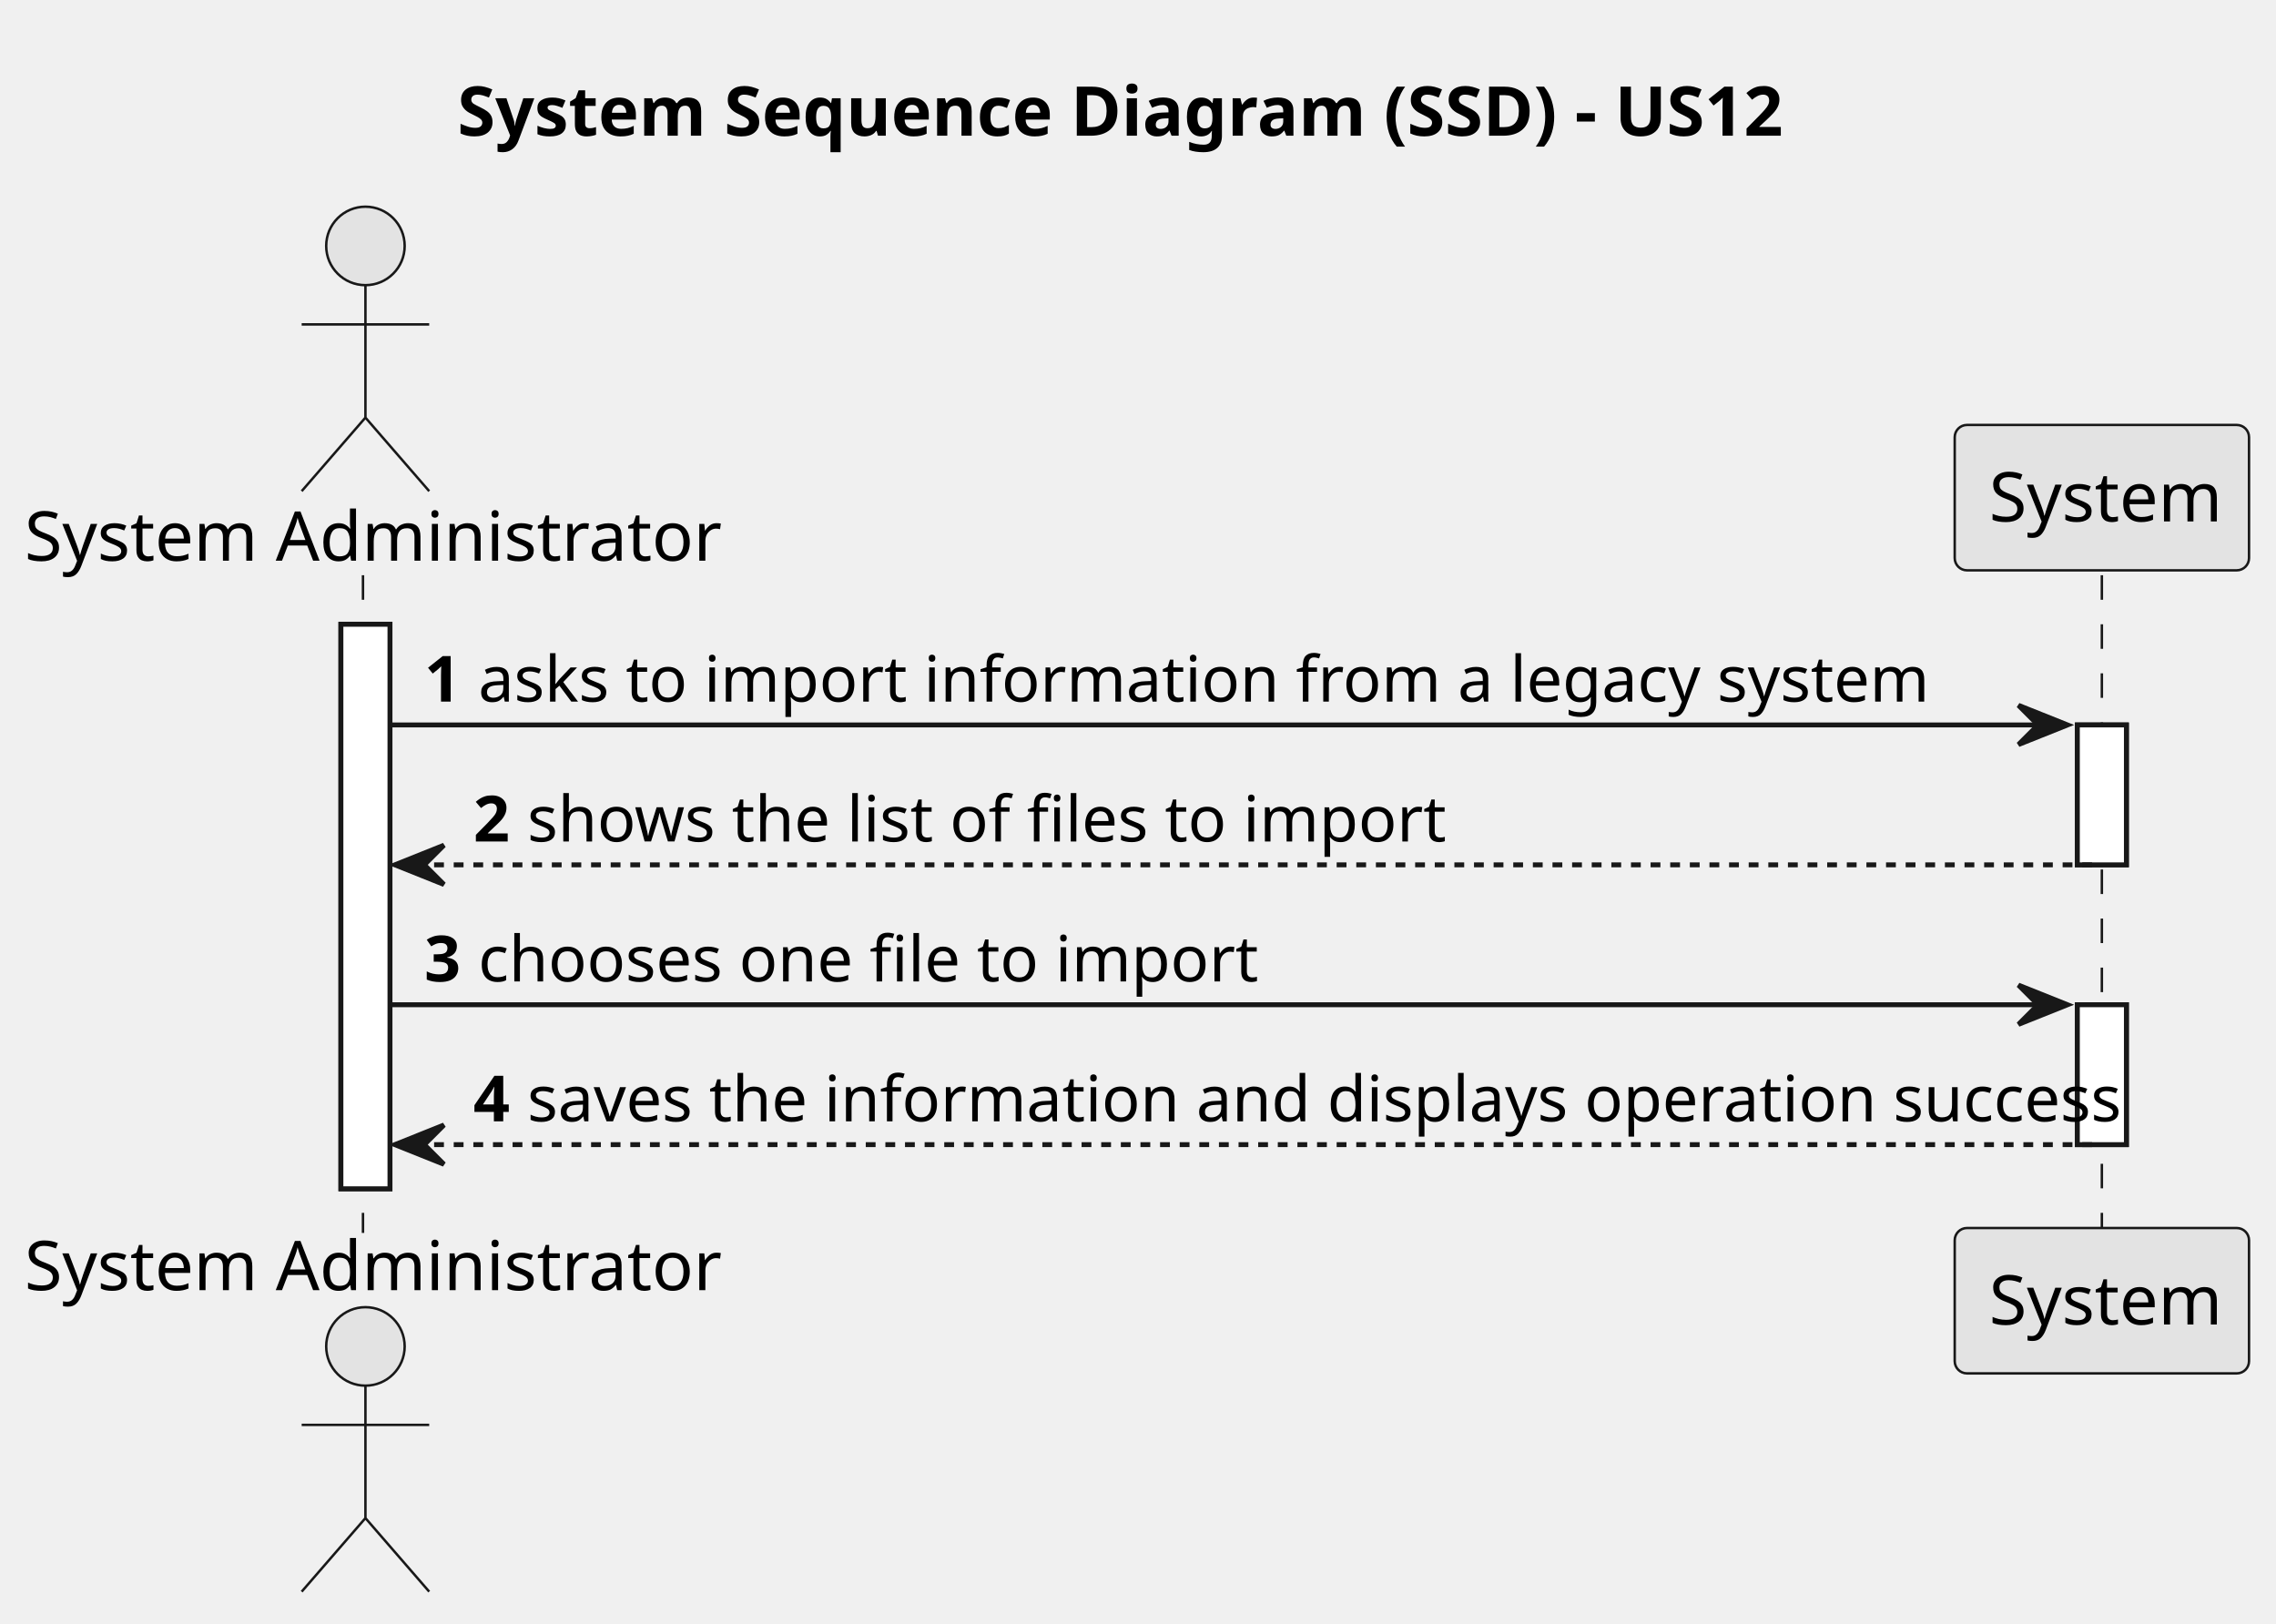
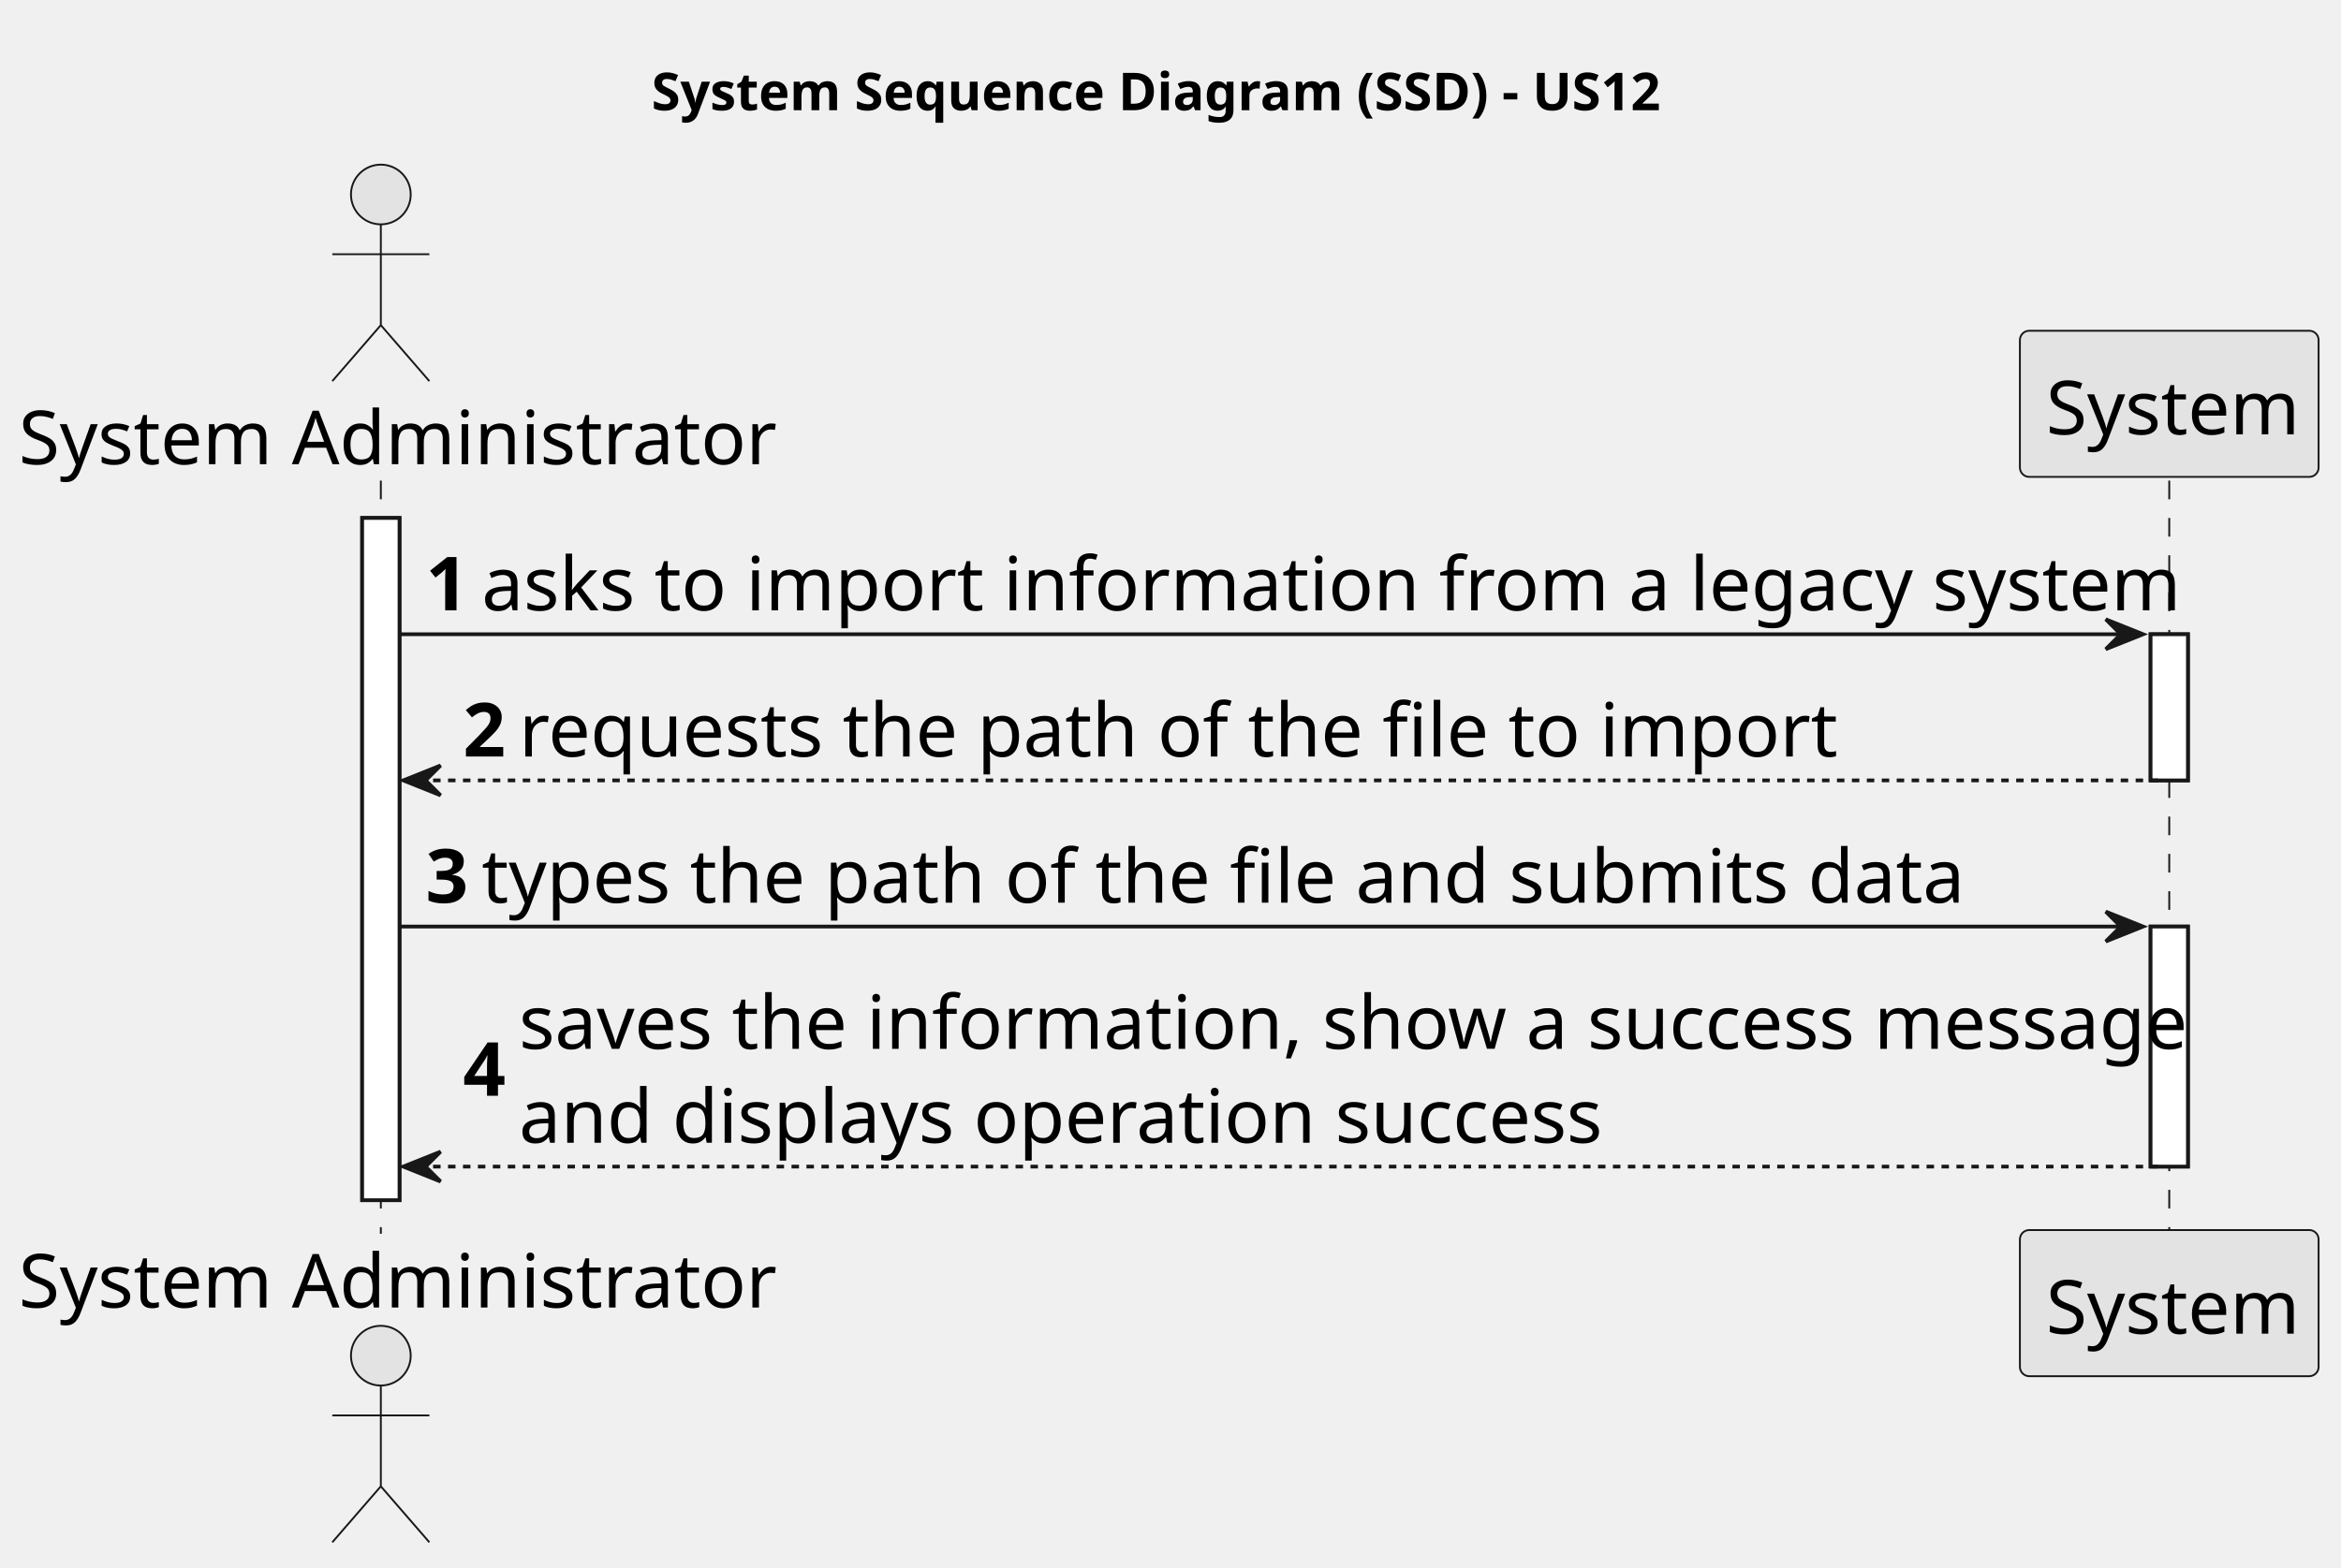
- <svg xmlns="http://www.w3.org/2000/svg" contentStyleType="text/css" height="331px" preserveAspectRatio="none" style="width:464px;height:331px;background:#FFFFFF;" version="1.1" viewBox="0 0 464 331" width="464px" zoomAndPan="magnify">
+ <svg xmlns="http://www.w3.org/2000/svg" contentStyleType="text/css" height="420px" preserveAspectRatio="none" style="width:627px;height:420px;background:#FFFFFF;" version="1.1" viewBox="0 0 627 420" width="627px" zoomAndPan="magnify">
  <defs />
  <g>
-     <text fill="#000000" font-family="sans-serif" font-size="14" font-weight="bold" lengthAdjust="spacing" textLength="276" x="93.25" y="27.674">System Sequence Diagram (SSD) - US12</text>
-     <rect fill="#FFFFFF" height="115.094" style="stroke:#181818;stroke-width:1.0;" width="10" x="69.5" y="127.281" />
-     <rect fill="#FFFFFF" height="28.523" style="stroke:#181818;stroke-width:1.0;" width="10" x="423.5" y="147.805" />
-     <rect fill="#FFFFFF" height="28.523" style="stroke:#181818;stroke-width:1.0;" width="10" x="423.5" y="204.852" />
-     <line style="stroke:#181818;stroke-width:0.5;stroke-dasharray:5.0,5.0;" x1="74" x2="74" y1="117.281" y2="251.375" />
-     <line style="stroke:#181818;stroke-width:0.5;stroke-dasharray:5.0,5.0;" x1="428.5" x2="428.5" y1="117.281" y2="251.375" />
-     <text fill="#000000" font-family="sans-serif" font-size="14" lengthAdjust="spacing" textLength="133" x="5" y="114.314">System Administrator</text>
-     <ellipse cx="74.5" cy="50.141" fill="#E3E3E3" rx="8" ry="8" style="stroke:#181818;stroke-width:0.5;" />
-     <path d="M74.5,58.141 L74.5,85.141 M61.5,66.141 L87.5,66.141 M74.5,85.141 L61.5,100.141 M74.5,85.141 L87.5,100.141 " fill="none" style="stroke:#181818;stroke-width:0.5;" />
-     <text fill="#000000" font-family="sans-serif" font-size="14" lengthAdjust="spacing" textLength="133" x="5" y="263.049">System Administrator</text>
-     <ellipse cx="74.5" cy="274.516" fill="#E3E3E3" rx="8" ry="8" style="stroke:#181818;stroke-width:0.5;" />
-     <path d="M74.5,282.516 L74.5,309.516 M61.5,290.516 L87.5,290.516 M74.5,309.516 L61.5,324.516 M74.5,309.516 L87.5,324.516 " fill="none" style="stroke:#181818;stroke-width:0.5;" />
-     <rect fill="#E3E3E3" height="29.641" rx="2.5" ry="2.5" style="stroke:#181818;stroke-width:0.5;" width="60" x="398.5" y="86.641" />
-     <text fill="#000000" font-family="sans-serif" font-size="14" lengthAdjust="spacing" textLength="46" x="405.5" y="106.314">System</text>
-     <rect fill="#E3E3E3" height="29.641" rx="2.5" ry="2.5" style="stroke:#181818;stroke-width:0.5;" width="60" x="398.5" y="250.375" />
-     <text fill="#000000" font-family="sans-serif" font-size="14" lengthAdjust="spacing" textLength="46" x="405.5" y="270.049">System</text>
-     <rect fill="#FFFFFF" height="115.094" style="stroke:#181818;stroke-width:1.0;" width="10" x="69.5" y="127.281" />
-     <rect fill="#FFFFFF" height="28.523" style="stroke:#181818;stroke-width:1.0;" width="10" x="423.5" y="147.805" />
-     <rect fill="#FFFFFF" height="28.523" style="stroke:#181818;stroke-width:1.0;" width="10" x="423.5" y="204.852" />
-     <polygon fill="#181818" points="411.5,143.805,421.5,147.805,411.5,151.805,415.5,147.805" style="stroke:#181818;stroke-width:1.0;" />
-     <line style="stroke:#181818;stroke-width:1.0;" x1="79.5" x2="417.5" y1="147.805" y2="147.805" />
-     <text fill="#000000" font-family="sans-serif" font-size="13" font-weight="bold" lengthAdjust="spacing" textLength="7" x="86.5" y="143.05">1</text>
-     <text fill="#000000" font-family="sans-serif" font-size="13" lengthAdjust="spacing" textLength="279" x="97.5" y="143.05">asks to import information from a legacy system</text>
-     <polygon fill="#181818" points="90.5,172.328,80.5,176.328,90.5,180.328,86.5,176.328" style="stroke:#181818;stroke-width:1.0;" />
-     <line style="stroke:#181818;stroke-width:1.0;stroke-dasharray:2.0,2.0;" x1="84.5" x2="427.5" y1="176.328" y2="176.328" />
-     <text fill="#000000" font-family="sans-serif" font-size="13" font-weight="bold" lengthAdjust="spacing" textLength="7" x="96.5" y="171.573">2</text>
-     <text fill="#000000" font-family="sans-serif" font-size="13" lengthAdjust="spacing" textLength="176" x="107.5" y="171.573">shows the list of files to import</text>
-     <polygon fill="#181818" points="411.5,200.852,421.5,204.852,411.5,208.852,415.5,204.852" style="stroke:#181818;stroke-width:1.0;" />
-     <line style="stroke:#181818;stroke-width:1.0;" x1="79.5" x2="417.5" y1="204.852" y2="204.852" />
-     <text fill="#000000" font-family="sans-serif" font-size="13" font-weight="bold" lengthAdjust="spacing" textLength="7" x="86.5" y="200.097">3</text>
-     <text fill="#000000" font-family="sans-serif" font-size="13" lengthAdjust="spacing" textLength="149" x="97.5" y="200.097">chooses one file to import</text>
-     <polygon fill="#181818" points="90.5,229.375,80.5,233.375,90.5,237.375,86.5,233.375" style="stroke:#181818;stroke-width:1.0;" />
-     <line style="stroke:#181818;stroke-width:1.0;stroke-dasharray:2.0,2.0;" x1="84.5" x2="427.5" y1="233.375" y2="233.375" />
-     <text fill="#000000" font-family="sans-serif" font-size="13" font-weight="bold" lengthAdjust="spacing" textLength="7" x="96.5" y="228.62">4</text>
-     <text fill="#000000" font-family="sans-serif" font-size="13" lengthAdjust="spacing" textLength="309" x="107.5" y="228.62">saves the information and displays operation success</text>
+     <text fill="#000000" font-family="sans-serif" font-size="14" font-weight="bold" lengthAdjust="spacing" textLength="276" x="174.5" y="29.533">System Sequence Diagram (SSD) - US12</text>
+     <rect fill="#FFFFFF" height="182.781" style="stroke:#181818;stroke-width:1.0;" width="10" x="97" y="138.766" />
+     <rect fill="#FFFFFF" height="39.156" style="stroke:#181818;stroke-width:1.0;" width="10" x="576" y="169.922" />
+     <rect fill="#FFFFFF" height="64.312" style="stroke:#181818;stroke-width:1.0;" width="10" x="576" y="248.234" />
+     <line style="stroke:#181818;stroke-width:0.5;stroke-dasharray:5.0,5.0;" x1="102" x2="102" y1="128.766" y2="330.547" />
+     <line style="stroke:#181818;stroke-width:0.5;stroke-dasharray:5.0,5.0;" x1="581" x2="581" y1="128.766" y2="330.547" />
+     <text fill="#000000" font-family="sans-serif" font-size="20" lengthAdjust="spacing" textLength="188" x="5" y="124.371">System Administrator</text>
+     <ellipse cx="102" cy="52.109" fill="#E3E3E3" rx="8" ry="8" style="stroke:#181818;stroke-width:0.5;" />
+     <path d="M102,60.109 L102,87.109 M89,68.109 L115,68.109 M102,87.109 L89,102.109 M102,87.109 L115,102.109 " fill="none" style="stroke:#181818;stroke-width:0.5;" />
+     <text fill="#000000" font-family="sans-serif" font-size="20" lengthAdjust="spacing" textLength="188" x="5" y="350.309">System Administrator</text>
+     <ellipse cx="102" cy="363.203" fill="#E3E3E3" rx="8" ry="8" style="stroke:#181818;stroke-width:0.5;" />
+     <path d="M102,371.203 L102,398.203 M89,379.203 L115,379.203 M102,398.203 L89,413.203 M102,398.203 L115,413.203 " fill="none" style="stroke:#181818;stroke-width:0.5;" />
+     <rect fill="#E3E3E3" height="39.156" rx="2.5" ry="2.5" style="stroke:#181818;stroke-width:0.5;" width="80" x="541" y="88.609" />
+     <text fill="#000000" font-family="sans-serif" font-size="20" lengthAdjust="spacing" textLength="66" x="548" y="116.371">System</text>
+     <rect fill="#E3E3E3" height="39.156" rx="2.5" ry="2.5" style="stroke:#181818;stroke-width:0.5;" width="80" x="541" y="329.547" />
+     <text fill="#000000" font-family="sans-serif" font-size="20" lengthAdjust="spacing" textLength="66" x="548" y="357.309">System</text>
+     <rect fill="#FFFFFF" height="182.781" style="stroke:#181818;stroke-width:1.0;" width="10" x="97" y="138.766" />
+     <rect fill="#FFFFFF" height="39.156" style="stroke:#181818;stroke-width:1.0;" width="10" x="576" y="169.922" />
+     <rect fill="#FFFFFF" height="64.312" style="stroke:#181818;stroke-width:1.0;" width="10" x="576" y="248.234" />
+     <polygon fill="#181818" points="564,165.922,574,169.922,564,173.922,568,169.922" style="stroke:#181818;stroke-width:1.0;" />
+     <line style="stroke:#181818;stroke-width:1.0;" x1="107" x2="570" y1="169.922" y2="169.922" />
+     <text fill="#000000" font-family="sans-serif" font-size="20" font-weight="bold" lengthAdjust="spacing" textLength="11" x="114" y="163.527">1</text>
+     <text fill="#000000" font-family="sans-serif" font-size="20" lengthAdjust="spacing" textLength="422" x="129" y="163.527">asks to import information from a legacy system</text>
+     <polygon fill="#181818" points="118,205.078,108,209.078,118,213.078,114,209.078" style="stroke:#181818;stroke-width:1.0;" />
+     <line style="stroke:#181818;stroke-width:1.0;stroke-dasharray:2.0,2.0;" x1="112" x2="580" y1="209.078" y2="209.078" />
+     <text fill="#000000" font-family="sans-serif" font-size="20" font-weight="bold" lengthAdjust="spacing" textLength="11" x="124" y="202.684">2</text>
+     <text fill="#000000" font-family="sans-serif" font-size="20" lengthAdjust="spacing" textLength="324" x="139" y="202.684">requests the path of the file to import</text>
+     <polygon fill="#181818" points="564,244.234,574,248.234,564,252.234,568,248.234" style="stroke:#181818;stroke-width:1.0;" />
+     <line style="stroke:#181818;stroke-width:1.0;" x1="107" x2="570" y1="248.234" y2="248.234" />
+     <text fill="#000000" font-family="sans-serif" font-size="20" font-weight="bold" lengthAdjust="spacing" textLength="11" x="114" y="241.84">3</text>
+     <text fill="#000000" font-family="sans-serif" font-size="20" lengthAdjust="spacing" textLength="368" x="129" y="241.84">types the path of the file and submits data</text>
+     <polygon fill="#181818" points="118,308.547,108,312.547,118,316.547,114,312.547" style="stroke:#181818;stroke-width:1.0;" />
+     <line style="stroke:#181818;stroke-width:1.0;stroke-dasharray:2.0,2.0;" x1="112" x2="580" y1="312.547" y2="312.547" />
+     <text fill="#000000" font-family="sans-serif" font-size="20" font-weight="bold" lengthAdjust="spacing" textLength="11" x="124" y="293.574">4</text>
+     <text fill="#000000" font-family="sans-serif" font-size="20" lengthAdjust="spacing" textLength="424" x="139" y="280.996">saves the information, show a success message</text>
+     <text fill="#000000" font-family="sans-serif" font-size="20" lengthAdjust="spacing" textLength="274" x="139" y="306.152">and displays operation success</text>
  </g>
</svg>
